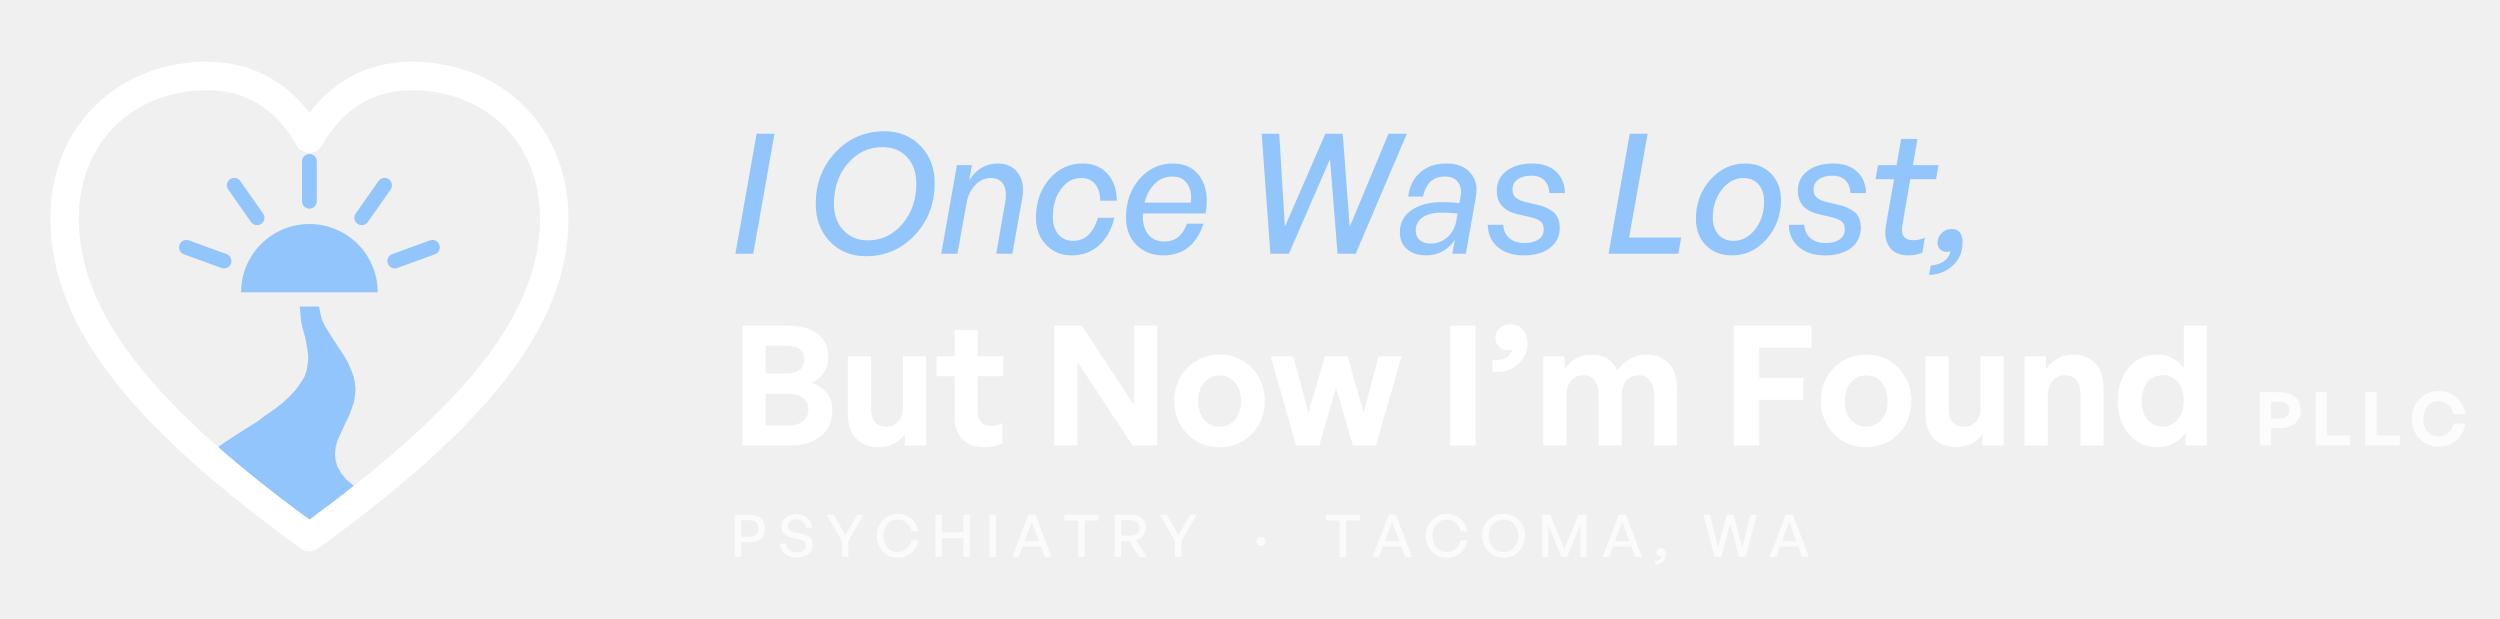
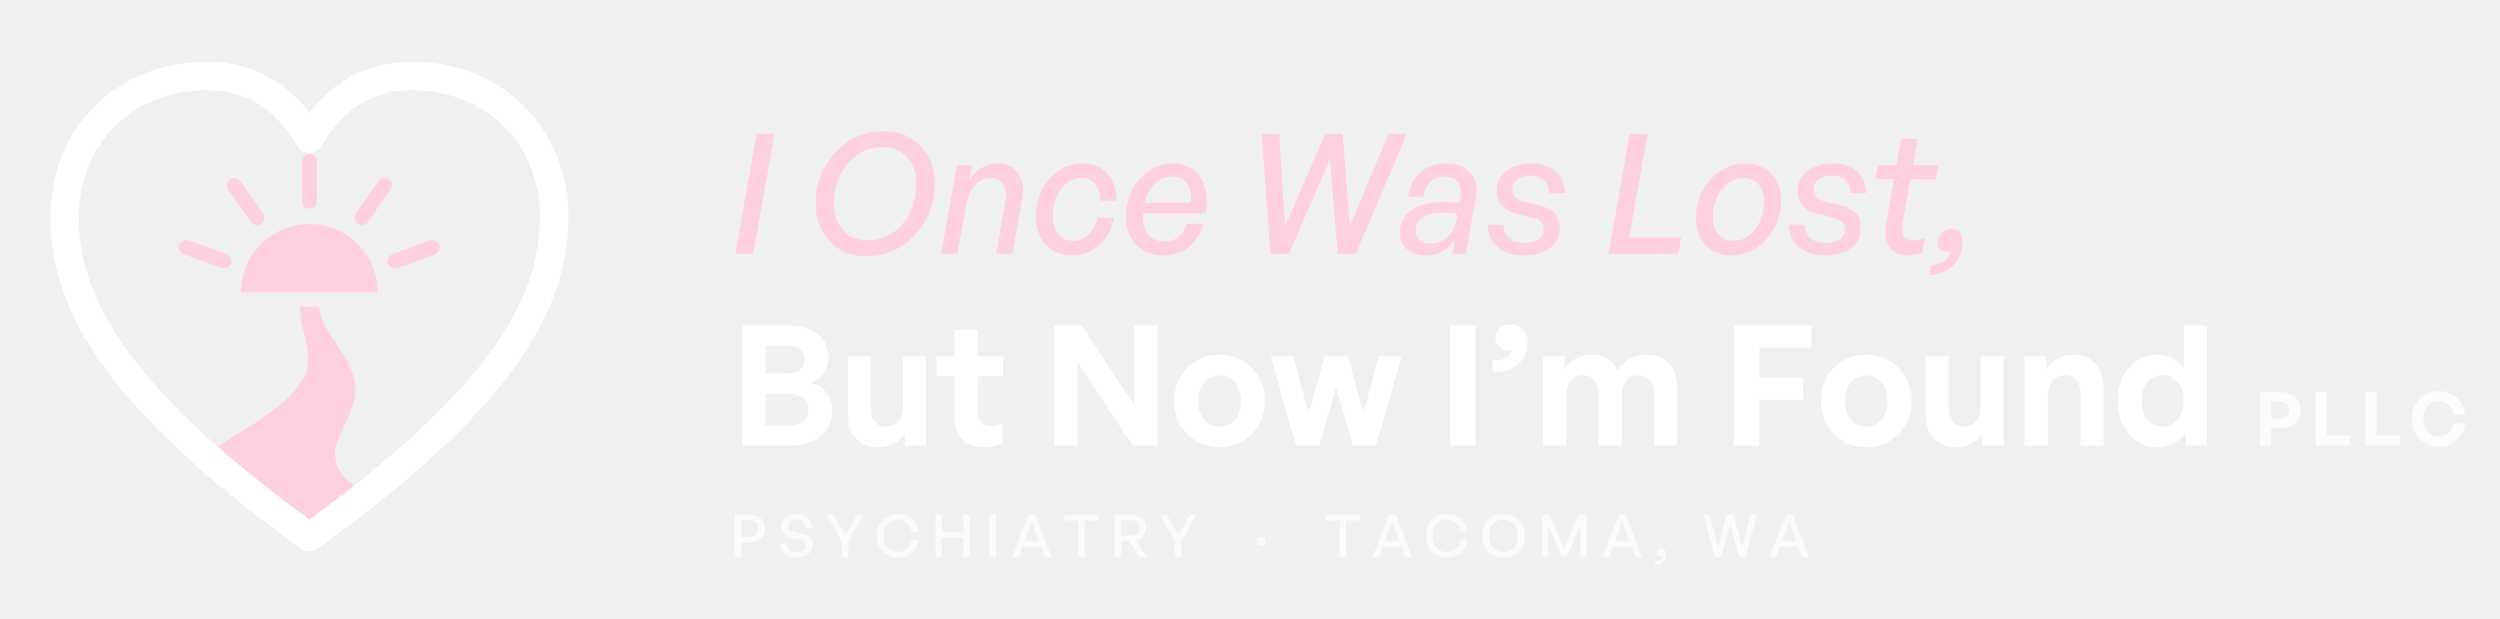
<svg xmlns="http://www.w3.org/2000/svg" viewBox="0 0 404 100" role="img" aria-label="I Once Was Lost, But Now I'm Found, PLLC">
  <g transform="translate(4 4) scale(0.92)">
    <g>
      <defs>
        <clipPath id="hc">
          <path d="M50 90 C21 69 7 52 7 34 C7 19 18 9 32 9 C40 9 46 13 50 20 C54 13 60 9 68 9 C82 9 93 19 93 34 C93 52 79 69 50 90 Z" />
        </clipPath>
      </defs>
-       <path d="M38 47 A12 12 0 0 1 62 47 Z" fill="#93c5fd" />
-       <g stroke="#93c5fd" stroke-width="2.6" stroke-linecap="round">
+       <path d="M38 47 A12 12 0 0 1 62 47 Z" fill="#ffd1dc" />
+       <g stroke="#ffd1dc" stroke-width="2.6" stroke-linecap="round">
        <line x1="35.0" y1="41.5" x2="28.4" y2="39.1" />
        <line x1="40.8" y1="33.9" x2="36.8" y2="28.2" />
        <line x1="50.0" y1="31.0" x2="50.0" y2="24.0" />
        <line x1="59.2" y1="33.9" x2="63.2" y2="28.2" />
        <line x1="65.0" y1="41.5" x2="71.6" y2="39.1" />
      </g>
      <g clip-path="url(#hc)">
-         <path d="M48.3 49.5 L48.4 50.6 L48.5 51.8 L48.7 52.9 L49.0 54.0 L49.3 55.1 L49.5 56.2 L49.7 57.4 L49.8 58.5 L49.7 59.6 L49.5 60.8 L49.1 61.9 L48.4 63.0 L47.6 64.1 L46.6 65.2 L45.3 66.4 L43.9 67.5 L42.3 68.6 L40.7 69.8 L38.9 70.9 L37.2 72.0 L35.5 73.1 L33.9 74.2 L32.4 75.4 L31.0 76.5 L30.0 77.6 L29.1 78.8 L28.5 79.9 L28.2 81.0 L28.2 82.1 L28.4 83.2 L28.9 84.4 L29.6 85.5 L30.4 86.6 L31.3 87.8 L32.2 88.9 L33.1 90.0 L33.9 91.1 L34.4 92.2 L34.8 93.4 L34.8 94.5 L86.2 94.5 L84.1 93.4 L81.8 92.2 L79.3 91.1 L76.6 90.0 L73.9 88.9 L71.1 87.8 L68.4 86.6 L65.8 85.5 L63.4 84.4 L61.3 83.2 L59.4 82.1 L57.8 81.0 L56.5 79.9 L55.6 78.8 L54.9 77.6 L54.6 76.5 L54.5 75.4 L54.6 74.2 L54.9 73.1 L55.4 72.0 L55.9 70.9 L56.4 69.8 L57.0 68.6 L57.4 67.5 L57.8 66.4 L58.0 65.2 L58.1 64.1 L58.0 63.0 L57.8 61.9 L57.4 60.8 L56.9 59.6 L56.3 58.5 L55.6 57.4 L54.8 56.2 L54.1 55.1 L53.4 54.0 L52.7 52.9 L52.2 51.8 L51.9 50.6 L51.7 49.5 Z" fill="#93c5fd" />
+         <path d="M48.3 49.5 L48.4 50.6 L48.5 51.8 L48.7 52.9 L49.0 54.0 L49.3 55.1 L49.5 56.2 L49.7 57.4 L49.8 58.5 L49.7 59.6 L49.5 60.8 L49.1 61.9 L48.4 63.0 L47.6 64.1 L46.6 65.2 L45.3 66.4 L43.9 67.5 L42.3 68.6 L40.7 69.8 L38.9 70.9 L37.2 72.0 L35.5 73.1 L33.9 74.2 L32.4 75.4 L31.0 76.5 L30.0 77.6 L29.1 78.8 L28.5 79.9 L28.2 81.0 L28.2 82.1 L28.4 83.2 L28.9 84.4 L29.6 85.5 L30.4 86.6 L31.3 87.8 L32.2 88.9 L33.1 90.0 L33.9 91.1 L34.4 92.2 L34.8 93.4 L34.8 94.5 L86.2 94.5 L84.1 93.4 L81.8 92.2 L79.3 91.1 L76.6 90.0 L73.9 88.9 L71.1 87.8 L68.4 86.6 L65.8 85.5 L63.4 84.4 L61.3 83.2 L59.4 82.1 L57.8 81.0 L56.5 79.9 L55.6 78.8 L54.9 77.6 L54.6 76.5 L54.5 75.4 L54.6 74.2 L54.9 73.1 L55.4 72.0 L55.9 70.9 L56.4 69.8 L57.0 68.6 L57.4 67.5 L57.8 66.4 L58.0 65.2 L58.1 64.1 L58.0 63.0 L57.8 61.9 L57.4 60.8 L56.9 59.6 L56.3 58.5 L55.6 57.4 L54.8 56.2 L54.1 55.1 L53.4 54.0 L52.7 52.9 L52.2 51.8 L51.9 50.6 L51.7 49.5 Z" fill="#ffd1dc" />
      </g>
      <path d="M50 90 C21 69 7 52 7 34 C7 19 18 9 32 9 C40 9 46 13 50 20 C54 13 60 9 68 9 C82 9 93 19 93 34 C93 52 79 69 50 90 Z" fill="none" stroke="#ffffff" stroke-width="5" stroke-linejoin="round" />
    </g>
  </g>
-   <path d="M121.726 41.0H118.837L122.266 21.614H125.155Z  M139.951 41.405Q136.387 41.405 134.106 39.029Q131.824 36.653 131.824 32.954Q131.824 27.986 135.023 24.598Q138.223 21.209 142.921 21.209Q146.458 21.209 148.753 23.572Q151.048 25.934 151.048 29.606Q151.048 34.574 147.835 37.989Q144.622 41.405 139.951 41.405ZM140.248 38.84Q143.569 38.84 145.823 36.194Q148.078 33.548 148.078 29.66Q148.078 27.014 146.579 25.394Q145.081 23.774 142.624 23.774Q139.276 23.774 137.022 26.393Q134.767 29.012 134.767 32.927Q134.767 35.573 136.279 37.207Q137.791 38.84 140.248 38.84Z M156.178 32.9 154.72 41.0H152.101L154.639 26.69H157.069L156.637 29.093Q158.392 26.42 161.227 26.42Q163.414 26.42 164.521 27.973Q165.628 29.525 165.196 32.009L163.603 41.0H160.984L162.442 32.657Q162.766 30.821 162.145 29.795Q161.524 28.769 160.12 28.769Q158.635 28.769 157.568 29.916Q156.502 31.064 156.178 32.9Z M173.161 41.27Q170.677 41.27 169.043 39.556Q167.41 37.841 167.41 35.195Q167.41 31.442 169.57 28.931Q171.73 26.42 174.97 26.42Q177.454 26.42 178.952 28.053Q180.451 29.687 180.478 32.441H177.805Q177.778 30.713 176.968 29.741Q176.158 28.769 174.754 28.769Q172.756 28.769 171.447 30.564Q170.137 32.36 170.137 35.033Q170.137 36.788 171.028 37.855Q171.919 38.921 173.404 38.921Q176.293 38.921 177.427 35.195H180.073Q179.398 38.057 177.575 39.663Q175.753 41.27 173.161 41.27Z M187.984 41.27Q185.365 41.27 183.664 39.596Q181.963 37.922 181.963 35.168Q181.963 31.415 184.137 28.918Q186.31 26.42 189.523 26.42Q192.574 26.42 194.018 28.702Q195.463 30.983 194.815 34.493H184.717Q184.69 34.655 184.69 35.033Q184.69 36.896 185.621 37.962Q186.553 39.029 188.2 39.029Q190.765 39.029 191.818 36.14H194.491Q192.79 41.27 187.984 41.27ZM189.469 28.526Q187.795 28.526 186.62 29.687Q185.446 30.848 184.96 32.738H192.439Q192.655 30.848 191.858 29.687Q191.062 28.526 189.469 28.526Z  M216.145 41.0 214.93 25.718 208.288 41.0H205.291L203.887 21.614H206.722L207.64 36.626L214.174 21.614H216.982L218.116 36.653L224.38 21.614H227.35L219.088 41.0Z M234.694 41.0 235.099 38.759Q233.398 41.27 230.428 41.27Q228.511 41.27 227.363 40.258Q226.216 39.245 226.216 37.517Q226.216 35.276 228.079 33.966Q229.942 32.657 233.155 32.657Q234.397 32.657 235.828 32.819L236.017 31.793Q236.287 30.308 235.598 29.417Q234.91 28.526 233.506 28.526Q230.617 28.526 229.969 31.766H227.566Q227.89 29.255 229.523 27.838Q231.157 26.42 233.749 26.42Q236.287 26.42 237.61 27.919Q238.933 29.417 238.501 31.82L236.881 41.0ZM228.781 37.247Q228.781 38.246 229.429 38.8Q230.077 39.353 231.238 39.353Q232.723 39.353 233.884 38.341Q235.045 37.328 235.342 35.681L235.531 34.52Q234.343 34.358 233.02 34.358Q231.022 34.358 229.901 35.127Q228.781 35.897 228.781 37.247Z M252.055 36.761Q252.055 38.813 250.516 40.041Q248.977 41.27 246.196 41.27Q243.658 41.27 242.065 39.947Q240.472 38.624 240.418 36.329H242.929Q242.983 37.706 243.914 38.489Q244.846 39.272 246.385 39.272Q247.762 39.272 248.612 38.705Q249.463 38.138 249.463 37.058Q249.463 36.221 248.977 35.803Q248.491 35.384 247.411 35.114L245.278 34.628Q241.876 33.845 241.876 30.821Q241.876 28.796 243.469 27.608Q245.062 26.42 247.573 26.42Q250.003 26.42 251.42 27.703Q252.838 28.985 252.892 31.199H250.381Q250.3 29.876 249.557 29.133Q248.815 28.391 247.465 28.391Q246.088 28.391 245.251 28.985Q244.414 29.579 244.414 30.605Q244.414 31.469 244.94 31.928Q245.467 32.387 246.466 32.63L248.41 33.089Q250.111 33.467 251.083 34.317Q252.055 35.168 252.055 36.761Z  M271.225 41.0H259.939L263.368 21.614H266.257L263.26 38.381H271.684Z M279.865 41.27Q277.273 41.27 275.666 39.636Q274.06 38.003 274.06 35.357Q274.06 31.658 276.395 29.039Q278.731 26.42 282.025 26.42Q284.59 26.42 286.197 28.053Q287.803 29.687 287.803 32.306Q287.803 36.005 285.481 38.638Q283.159 41.27 279.865 41.27ZM280.135 38.921Q282.187 38.921 283.631 37.058Q285.076 35.195 285.076 32.549Q285.076 30.821 284.171 29.795Q283.267 28.769 281.755 28.769Q279.703 28.769 278.245 30.645Q276.787 32.522 276.787 35.168Q276.787 36.896 277.705 37.909Q278.623 38.921 280.135 38.921Z M300.709 36.761Q300.709 38.813 299.17 40.041Q297.631 41.27 294.85 41.27Q292.312 41.27 290.719 39.947Q289.126 38.624 289.072 36.329H291.583Q291.637 37.706 292.568 38.489Q293.5 39.272 295.039 39.272Q296.416 39.272 297.266 38.705Q298.117 38.138 298.117 37.058Q298.117 36.221 297.631 35.803Q297.145 35.384 296.065 35.114L293.932 34.628Q290.53 33.845 290.53 30.821Q290.53 28.796 292.123 27.608Q293.716 26.42 296.227 26.42Q298.657 26.42 300.074 27.703Q301.492 28.985 301.546 31.199H299.035Q298.954 29.876 298.212 29.133Q297.469 28.391 296.119 28.391Q294.742 28.391 293.905 28.985Q293.068 29.579 293.068 30.605Q293.068 31.469 293.594 31.928Q294.121 32.387 295.12 32.63L297.064 33.089Q298.765 33.467 299.737 34.317Q300.709 35.168 300.709 36.761Z M311.05 38.408 310.645 40.838Q309.619 41.27 308.35 41.27Q306.298 41.27 305.339 39.92Q304.381 38.57 304.786 36.302L306.082 28.958H303.085L303.49 26.69H306.487L307.216 22.451H309.862L309.133 26.69H313.264L312.859 28.958H308.701L307.432 36.302Q306.973 38.813 309.187 38.813Q310.186 38.813 311.05 38.408Z M317.152 39.137Q317.152 41.486 315.559 42.93Q313.966 44.375 311.725 44.429L312.022 42.89Q313.264 42.836 314.142 42.215Q315.019 41.594 315.181 40.595Q314.938 40.703 314.587 40.703Q313.939 40.703 313.52 40.285Q313.102 39.866 313.102 39.245Q313.102 38.327 313.764 37.665Q314.425 37.004 315.343 37.004Q317.152 37.004 317.152 39.137Z" fill="#93c5fd" />
+   <path d="M121.726 41.0H118.837L122.266 21.614H125.155Z  M139.951 41.405Q136.387 41.405 134.106 39.029Q131.824 36.653 131.824 32.954Q131.824 27.986 135.023 24.598Q138.223 21.209 142.921 21.209Q146.458 21.209 148.753 23.572Q151.048 25.934 151.048 29.606Q151.048 34.574 147.835 37.989Q144.622 41.405 139.951 41.405ZM140.248 38.84Q143.569 38.84 145.823 36.194Q148.078 33.548 148.078 29.66Q148.078 27.014 146.579 25.394Q145.081 23.774 142.624 23.774Q139.276 23.774 137.022 26.393Q134.767 29.012 134.767 32.927Q134.767 35.573 136.279 37.207Q137.791 38.84 140.248 38.84Z M156.178 32.9 154.72 41.0H152.101L154.639 26.69H157.069L156.637 29.093Q158.392 26.42 161.227 26.42Q163.414 26.42 164.521 27.973Q165.628 29.525 165.196 32.009L163.603 41.0H160.984L162.442 32.657Q162.766 30.821 162.145 29.795Q161.524 28.769 160.12 28.769Q158.635 28.769 157.568 29.916Q156.502 31.064 156.178 32.9Z M173.161 41.27Q170.677 41.27 169.043 39.556Q167.41 37.841 167.41 35.195Q167.41 31.442 169.57 28.931Q171.73 26.42 174.97 26.42Q177.454 26.42 178.952 28.053Q180.451 29.687 180.478 32.441H177.805Q177.778 30.713 176.968 29.741Q176.158 28.769 174.754 28.769Q172.756 28.769 171.447 30.564Q170.137 32.36 170.137 35.033Q170.137 36.788 171.028 37.855Q171.919 38.921 173.404 38.921Q176.293 38.921 177.427 35.195H180.073Q179.398 38.057 177.575 39.663Q175.753 41.27 173.161 41.27Z M187.984 41.27Q185.365 41.27 183.664 39.596Q181.963 37.922 181.963 35.168Q181.963 31.415 184.137 28.918Q186.31 26.42 189.523 26.42Q192.574 26.42 194.018 28.702Q195.463 30.983 194.815 34.493H184.717Q184.69 34.655 184.69 35.033Q184.69 36.896 185.621 37.962Q186.553 39.029 188.2 39.029Q190.765 39.029 191.818 36.14H194.491Q192.79 41.27 187.984 41.27ZM189.469 28.526Q187.795 28.526 186.62 29.687Q185.446 30.848 184.96 32.738H192.439Q192.655 30.848 191.858 29.687Q191.062 28.526 189.469 28.526Z  M216.145 41.0 214.93 25.718 208.288 41.0H205.291L203.887 21.614H206.722L207.64 36.626L214.174 21.614H216.982L218.116 36.653L224.38 21.614H227.35L219.088 41.0Z M234.694 41.0 235.099 38.759Q233.398 41.27 230.428 41.27Q228.511 41.27 227.363 40.258Q226.216 39.245 226.216 37.517Q226.216 35.276 228.079 33.966Q229.942 32.657 233.155 32.657Q234.397 32.657 235.828 32.819L236.017 31.793Q236.287 30.308 235.598 29.417Q234.91 28.526 233.506 28.526Q230.617 28.526 229.969 31.766H227.566Q227.89 29.255 229.523 27.838Q231.157 26.42 233.749 26.42Q236.287 26.42 237.61 27.919Q238.933 29.417 238.501 31.82L236.881 41.0ZM228.781 37.247Q228.781 38.246 229.429 38.8Q230.077 39.353 231.238 39.353Q232.723 39.353 233.884 38.341Q235.045 37.328 235.342 35.681L235.531 34.52Q234.343 34.358 233.02 34.358Q231.022 34.358 229.901 35.127Q228.781 35.897 228.781 37.247Z M252.055 36.761Q252.055 38.813 250.516 40.041Q248.977 41.27 246.196 41.27Q243.658 41.27 242.065 39.947Q240.472 38.624 240.418 36.329H242.929Q242.983 37.706 243.914 38.489Q244.846 39.272 246.385 39.272Q247.762 39.272 248.612 38.705Q249.463 38.138 249.463 37.058Q249.463 36.221 248.977 35.803Q248.491 35.384 247.411 35.114L245.278 34.628Q241.876 33.845 241.876 30.821Q241.876 28.796 243.469 27.608Q245.062 26.42 247.573 26.42Q250.003 26.42 251.42 27.703Q252.838 28.985 252.892 31.199H250.381Q250.3 29.876 249.557 29.133Q248.815 28.391 247.465 28.391Q246.088 28.391 245.251 28.985Q244.414 29.579 244.414 30.605Q244.414 31.469 244.94 31.928Q245.467 32.387 246.466 32.63L248.41 33.089Q250.111 33.467 251.083 34.317Q252.055 35.168 252.055 36.761Z  M271.225 41.0H259.939L263.368 21.614H266.257L263.26 38.381H271.684Z M279.865 41.27Q277.273 41.27 275.666 39.636Q274.06 38.003 274.06 35.357Q274.06 31.658 276.395 29.039Q278.731 26.42 282.025 26.42Q284.59 26.42 286.197 28.053Q287.803 29.687 287.803 32.306Q287.803 36.005 285.481 38.638Q283.159 41.27 279.865 41.27ZM280.135 38.921Q282.187 38.921 283.631 37.058Q285.076 35.195 285.076 32.549Q285.076 30.821 284.171 29.795Q283.267 28.769 281.755 28.769Q279.703 28.769 278.245 30.645Q276.787 32.522 276.787 35.168Q276.787 36.896 277.705 37.909Q278.623 38.921 280.135 38.921Z M300.709 36.761Q300.709 38.813 299.17 40.041Q297.631 41.27 294.85 41.27Q292.312 41.27 290.719 39.947Q289.126 38.624 289.072 36.329H291.583Q291.637 37.706 292.568 38.489Q293.5 39.272 295.039 39.272Q296.416 39.272 297.266 38.705Q298.117 38.138 298.117 37.058Q298.117 36.221 297.631 35.803Q297.145 35.384 296.065 35.114L293.932 34.628Q290.53 33.845 290.53 30.821Q290.53 28.796 292.123 27.608Q293.716 26.42 296.227 26.42Q298.657 26.42 300.074 27.703Q301.492 28.985 301.546 31.199H299.035Q298.954 29.876 298.212 29.133Q297.469 28.391 296.119 28.391Q294.742 28.391 293.905 28.985Q293.068 29.579 293.068 30.605Q293.068 31.469 293.594 31.928Q294.121 32.387 295.12 32.63L297.064 33.089Q298.765 33.467 299.737 34.317Q300.709 35.168 300.709 36.761Z M311.05 38.408 310.645 40.838Q309.619 41.27 308.35 41.27Q306.298 41.27 305.339 39.92Q304.381 38.57 304.786 36.302L306.082 28.958H303.085L303.49 26.69H306.487L307.216 22.451H309.862L309.133 26.69H313.264L312.859 28.958H308.701L307.432 36.302Q306.973 38.813 309.187 38.813Q310.186 38.813 311.05 38.408Z M317.152 39.137Q317.152 41.486 315.559 42.93Q313.966 44.375 311.725 44.429L312.022 42.89Q313.264 42.836 314.142 42.215Q315.019 41.594 315.181 40.595Q314.938 40.703 314.587 40.703Q313.939 40.703 313.52 40.285Q313.102 39.866 313.102 39.245Q313.102 38.327 313.764 37.665Q314.425 37.004 315.343 37.004Q317.152 37.004 317.152 39.137Z" fill="#ffd1dc" />
  <path d="M134.497 66.303Q134.497 68.976 132.648 70.488Q130.798 72.0 127.585 72.0H119.998V52.614H127.288Q130.366 52.614 132.121 53.964Q133.876 55.314 133.876 57.771Q133.876 60.471 131.149 61.875Q134.497 63.036 134.497 66.303ZM126.964 55.854H123.724V60.363H126.964Q128.449 60.363 129.219 59.769Q129.988 59.175 129.988 58.095Q129.988 57.042 129.219 56.448Q128.449 55.854 126.964 55.854ZM127.261 63.63H123.724V68.76H127.261Q128.908 68.76 129.772 68.072Q130.636 67.383 130.636 66.141Q130.636 64.98 129.772 64.305Q128.908 63.63 127.261 63.63Z M145.918 65.925V57.582H149.644V72.0H146.215V70.11Q145.621 71.082 144.487 71.676Q143.353 72.27 142.003 72.27Q139.735 72.27 138.371 70.88Q137.008 69.489 137.008 66.762V57.582H140.761V66.033Q140.761 68.949 143.272 68.949Q144.352 68.949 145.135 68.139Q145.918 67.329 145.918 65.925Z M161.983 68.355V71.622Q160.687 72.27 159.094 72.27Q156.826 72.27 155.543 71.001Q154.261 69.732 154.261 67.329V60.795H151.345V57.582H154.261V53.316H157.987V57.582H162.118V60.795H157.987V66.465Q157.987 68.814 160.093 68.814Q161.146 68.814 161.983 68.355Z  M183.016 72.0 174.133 58.473V72.0H170.38V52.614H174.808L183.259 65.466V52.614H187.039V72.0Z M202.308 70.11Q200.215 72.27 197.083 72.27Q193.951 72.27 191.858 70.11Q189.766 67.95 189.766 64.791Q189.766 61.632 191.858 59.472Q193.951 57.312 197.083 57.312Q200.215 57.312 202.308 59.472Q204.4 61.632 204.4 64.791Q204.4 67.95 202.308 70.11ZM200.539 64.791Q200.539 62.874 199.54 61.767Q198.541 60.66 197.083 60.66Q195.625 60.66 194.626 61.767Q193.627 62.874 193.627 64.791Q193.627 66.735 194.626 67.842Q195.625 68.949 197.083 68.949Q198.541 68.949 199.54 67.842Q200.539 66.735 200.539 64.791Z M218.629 72.0 215.902 62.631 213.202 72.0H209.449L205.345 57.582H208.99L211.447 66.708L214.093 57.582H217.792L220.357 66.708L222.787 57.582H226.486L222.355 72.0Z  M238.447 72.0H234.343V52.614H238.447Z M246.844 55.503Q246.844 57.636 245.157 58.986Q243.469 60.336 241.201 60.039V58.176Q242.416 58.311 243.253 57.879Q244.09 57.447 244.36 56.502Q244.063 56.61 243.739 56.61Q242.848 56.61 242.254 56.029Q241.66 55.449 241.66 54.585Q241.66 53.64 242.335 53.032Q243.01 52.425 244.117 52.425Q245.359 52.425 246.102 53.248Q246.844 54.072 246.844 55.503Z M253.135 72.0H249.382V57.582H252.838V59.634Q254.512 57.312 257.158 57.312Q260.236 57.312 261.37 59.877Q263.206 57.312 266.122 57.312Q268.363 57.312 269.686 58.73Q271.009 60.147 271.009 62.685V72.0H267.283V63.873Q267.283 62.334 266.635 61.484Q265.987 60.633 264.772 60.633Q263.611 60.633 262.841 61.511Q262.072 62.388 262.072 63.954V72.0H258.346V63.873Q258.346 62.334 257.698 61.484Q257.05 60.633 255.835 60.633Q254.647 60.633 253.891 61.511Q253.135 62.388 253.135 63.954Z  M284.293 72.0H280.189V52.614H292.717V56.178H284.293V61.065H291.394V64.602H284.293Z M306.798 70.11Q304.705 72.27 301.573 72.27Q298.441 72.27 296.348 70.11Q294.256 67.95 294.256 64.791Q294.256 61.632 296.348 59.472Q298.441 57.312 301.573 57.312Q304.705 57.312 306.798 59.472Q308.89 61.632 308.89 64.791Q308.89 67.95 306.798 70.11ZM305.029 64.791Q305.029 62.874 304.03 61.767Q303.031 60.66 301.573 60.66Q300.115 60.66 299.116 61.767Q298.117 62.874 298.117 64.791Q298.117 66.735 299.116 67.842Q300.115 68.949 301.573 68.949Q303.031 68.949 304.03 67.842Q305.029 66.735 305.029 64.791Z M320.068 65.925V57.582H323.794V72.0H320.365V70.11Q319.771 71.082 318.637 71.676Q317.503 72.27 316.153 72.27Q313.885 72.27 312.521 70.88Q311.158 69.489 311.158 66.762V57.582H314.911V66.033Q314.911 68.949 317.422 68.949Q318.502 68.949 319.285 68.139Q320.068 67.329 320.068 65.925Z M330.922 64.143V72.0H327.169V57.582H330.625V59.634Q332.326 57.312 335.053 57.312Q337.267 57.312 338.603 58.716Q339.94 60.12 339.94 62.685V72.0H336.214V63.954Q336.214 60.633 333.676 60.633Q332.488 60.633 331.705 61.551Q330.922 62.469 330.922 64.143Z M342.235 64.791Q342.235 61.551 344.003 59.431Q345.772 57.312 348.634 57.312Q351.226 57.312 352.9 59.445V52.614H356.626V72.0H353.197V69.921Q351.442 72.27 348.634 72.27Q345.772 72.27 344.003 70.137Q342.235 68.004 342.235 64.791ZM346.096 64.791Q346.096 66.735 347.054 67.828Q348.013 68.922 349.471 68.922Q350.929 68.922 351.901 67.815Q352.873 66.708 352.873 64.737Q352.873 62.766 351.901 61.7Q350.929 60.633 349.471 60.633Q348.013 60.633 347.054 61.727Q346.096 62.82 346.096 64.791Z" fill="#ffffff" />
  <path d="M368.368 69.192H367.012V72.0H365.188V63.384H368.368Q369.964 63.384 370.87 64.128Q371.776 64.872 371.776 66.252Q371.776 67.644 370.864 68.418Q369.952 69.192 368.368 69.192ZM368.356 64.92H367.012V67.656H368.356Q369.124 67.656 369.544 67.284Q369.964 66.912 369.964 66.264Q369.964 65.628 369.544 65.274Q369.124 64.92 368.356 64.92Z M379.78 72.0H374.212V63.384H376.036V70.356H379.78Z M387.796 72.0H382.228V63.384H384.052V70.356H387.796Z M394.06 72.18Q392.236 72.18 390.988 70.878Q389.74 69.576 389.74 67.68Q389.74 65.796 390.988 64.5Q392.236 63.204 394.06 63.204Q395.764 63.204 396.97 64.236Q398.176 65.268 398.404 66.924H396.472Q396.316 66.0 395.656 65.418Q394.996 64.836 394.084 64.836Q392.98 64.836 392.296 65.628Q391.612 66.42 391.612 67.68Q391.612 68.952 392.296 69.75Q392.98 70.548 394.084 70.548Q394.996 70.548 395.65 69.966Q396.304 69.384 396.472 68.448H398.404Q398.176 70.116 396.97 71.148Q395.764 72.18 394.06 72.18Z" fill="#ffffff" opacity=".8" />
  <path d="M121.106 87.625H119.786V90.0H118.741V83.179H121.106Q122.275 83.179 122.95 83.754Q123.624 84.329 123.624 85.383Q123.624 86.447 122.945 87.036Q122.266 87.625 121.106 87.625ZM121.097 84.062H119.786V86.742H121.097Q121.79 86.742 122.185 86.385Q122.579 86.029 122.579 85.392Q122.579 84.766 122.185 84.414Q121.79 84.062 121.097 84.062Z M131.357 88.005Q131.357 88.917 130.658 89.506Q129.96 90.095 128.754 90.095Q127.537 90.095 126.816 89.482Q126.094 88.87 126.027 87.834H127.091Q127.129 88.499 127.547 88.879Q127.965 89.259 128.734 89.259Q129.399 89.259 129.822 88.96Q130.245 88.66 130.245 88.147Q130.245 87.73 129.969 87.492Q129.694 87.255 129.086 87.121L128.098 86.931Q126.264 86.57 126.264 85.098Q126.264 84.234 126.948 83.659Q127.632 83.084 128.687 83.084Q129.761 83.084 130.478 83.692Q131.195 84.3 131.262 85.307H130.197Q130.15 84.689 129.742 84.305Q129.333 83.92 128.697 83.92Q128.06 83.92 127.694 84.243Q127.329 84.566 127.329 85.031Q127.329 85.478 127.647 85.701Q127.965 85.924 128.525 86.038L129.532 86.238Q130.445 86.418 130.901 86.841Q131.357 87.264 131.357 88.005Z M137.103 87.445V90.0H136.049V87.445L133.598 83.179H134.738L136.609 86.466L138.5 83.179H139.564Z M145.054 90.142Q143.63 90.142 142.656 89.117Q141.682 88.091 141.682 86.58Q141.682 85.079 142.656 84.058Q143.63 83.037 145.054 83.037Q146.337 83.037 147.268 83.82Q148.199 84.604 148.389 85.858H147.278Q147.135 85.031 146.522 84.504Q145.91 83.977 145.064 83.977Q144.057 83.977 143.411 84.709Q142.765 85.44 142.765 86.58Q142.765 87.73 143.411 88.466Q144.057 89.202 145.064 89.202Q145.91 89.202 146.522 88.675Q147.135 88.147 147.278 87.311H148.389Q148.199 88.575 147.268 89.359Q146.337 90.142 145.054 90.142Z M152.217 90.0H151.172V83.179H152.217V86.029H155.675V83.179H156.72V90.0H155.675V86.941H152.217Z M160.947 90.0H159.902V83.179H160.947Z M168.822 90.0 168.204 88.309H165.26L164.632 90.0H163.578L166.191 83.179H167.34L169.934 90.0ZM166.742 84.319 165.573 87.463H167.891Z M175.281 90.0H174.237V84.12H172.013V83.179H177.505V84.12H175.281Z M181.171 90.0H180.126V83.179H182.672Q183.85 83.179 184.515 83.735Q185.18 84.29 185.18 85.307Q185.18 86.038 184.743 86.571Q184.306 87.103 183.527 87.283L185.379 90.0H184.125L182.425 87.435H181.171ZM181.171 84.053V86.561H182.605Q183.337 86.561 183.731 86.243Q184.125 85.924 184.125 85.307Q184.125 84.699 183.731 84.376Q183.337 84.053 182.605 84.053Z M190.927 87.445V90.0H189.872V87.445L187.421 83.179H188.561L190.433 86.466L192.323 83.179H193.387Z   M204.501 87.473Q204.501 87.796 204.297 88Q204.092 88.204 203.769 88.204Q203.446 88.204 203.242 88Q203.038 87.796 203.038 87.473Q203.038 87.15 203.242 86.941Q203.446 86.732 203.769 86.732Q204.092 86.732 204.297 86.936Q204.501 87.141 204.501 87.473Z   M217.524 90.0H216.479V84.12H214.256V83.179H219.747V84.12H217.524Z M227.061 90.0 226.444 88.309H223.499L222.872 90.0H221.817L224.43 83.179H225.579L228.173 90.0ZM224.981 84.319 223.812 87.463H226.13Z M233.787 90.142Q232.362 90.142 231.388 89.117Q230.414 88.091 230.414 86.58Q230.414 85.079 231.388 84.058Q232.362 83.037 233.787 83.037Q235.069 83.037 236 83.82Q236.931 84.604 237.121 85.858H236.01Q235.867 85.031 235.255 84.504Q234.642 83.977 233.796 83.977Q232.789 83.977 232.143 84.709Q231.497 85.44 231.497 86.58Q231.497 87.73 232.143 88.466Q232.789 89.202 233.796 89.202Q234.642 89.202 235.255 88.675Q235.867 88.147 236.01 87.311H237.121Q236.931 88.575 236 89.359Q235.069 90.142 233.787 90.142Z M245.448 89.117Q244.455 90.142 242.973 90.142Q241.491 90.142 240.498 89.117Q239.505 88.091 239.505 86.58Q239.505 85.07 240.498 84.053Q241.491 83.037 242.973 83.037Q244.455 83.037 245.448 84.053Q246.44 85.07 246.44 86.58Q246.44 88.091 245.448 89.117ZM241.249 88.451Q241.909 89.202 242.973 89.202Q244.037 89.202 244.697 88.451Q245.357 87.701 245.357 86.58Q245.357 85.459 244.697 84.718Q244.037 83.977 242.973 83.977Q241.909 83.977 241.249 84.718Q240.588 85.459 240.588 86.58Q240.588 87.701 241.249 88.451Z M252.339 90.0 250.183 84.784V90.0H249.223V83.179H250.506L252.795 88.718L255.075 83.179H256.367V90.0H255.398V84.775L253.232 90.0Z M264.233 90.0 263.615 88.309H260.67L260.043 90.0H258.989L261.601 83.179H262.751L265.344 90.0ZM262.152 84.319 260.984 87.463H263.302Z M269.21 89.591Q269.21 90.275 268.721 90.741Q268.232 91.207 267.453 91.216V90.674Q267.909 90.665 268.203 90.437Q268.498 90.209 268.545 89.858Q268.431 89.895 268.336 89.895Q268.07 89.895 267.89 89.706Q267.709 89.516 267.709 89.249Q267.709 88.945 267.909 88.76Q268.108 88.575 268.403 88.575Q268.792 88.575 269.001 88.841Q269.21 89.107 269.21 89.591Z  M281.037 90.0 279.593 84.651 278.139 90.0H277.066L275.289 83.179H276.315L277.626 88.433L279.061 83.179H280.144L281.559 88.442L282.87 83.179H283.896L282.12 90.0Z M291.22 90.0 290.603 88.309H287.658L287.031 90.0H285.976L288.589 83.179H289.738L292.332 90.0ZM289.14 84.319 287.971 87.463H290.289Z" fill="rgba(255,255,255,.7)" />
</svg>
